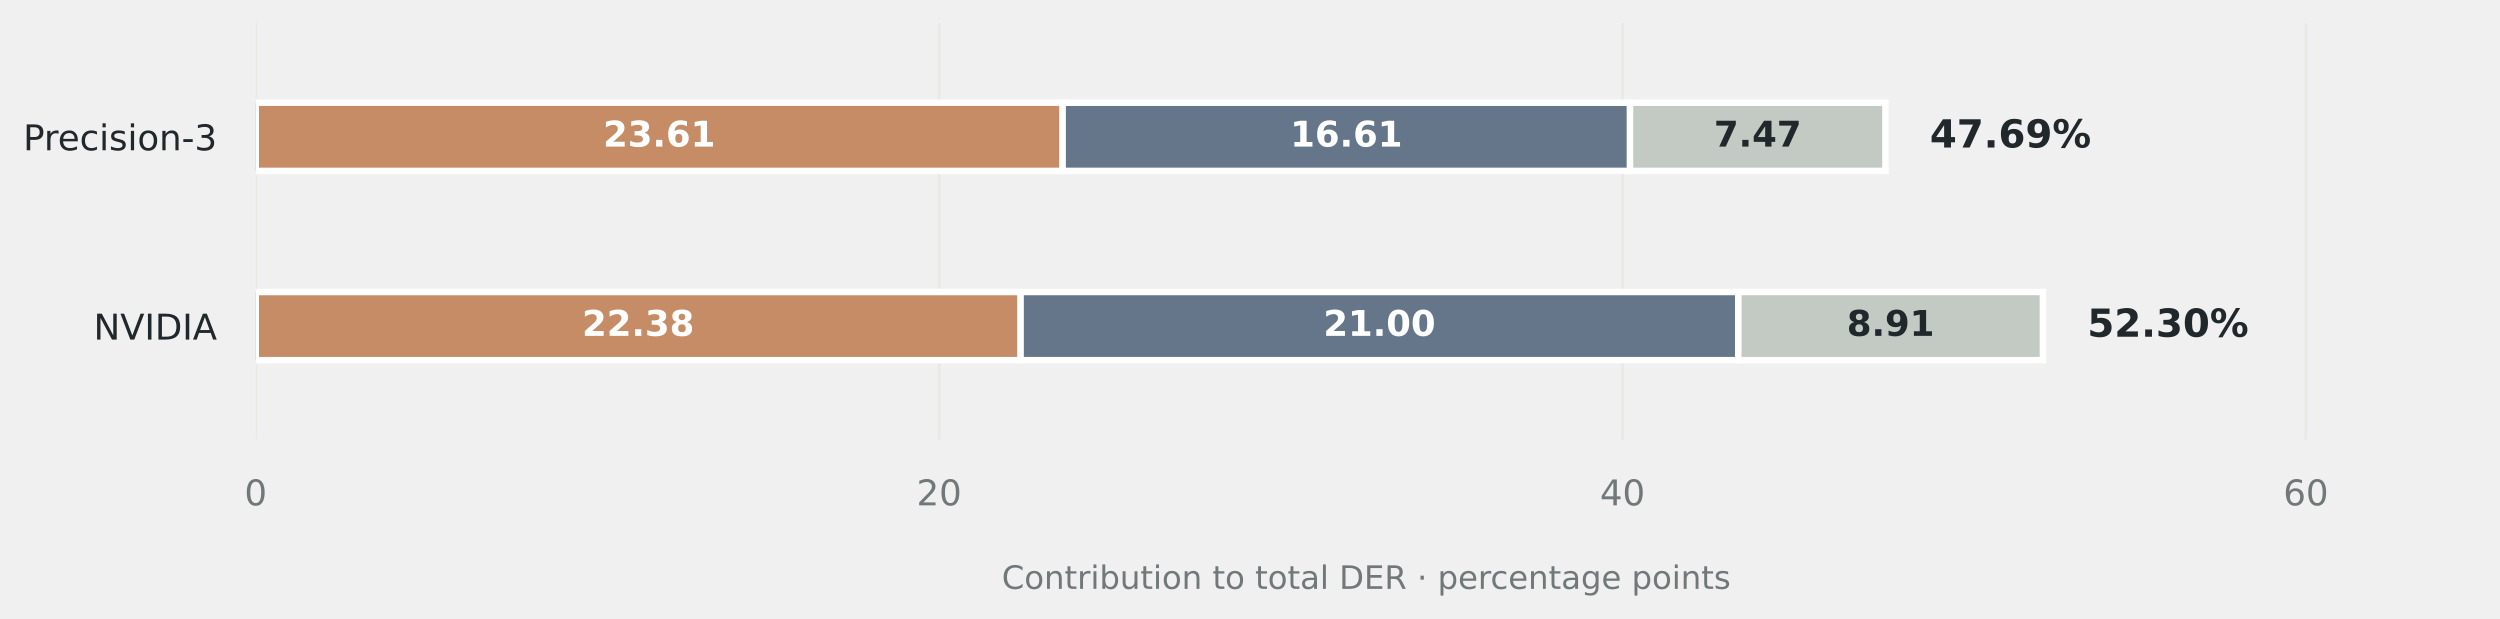
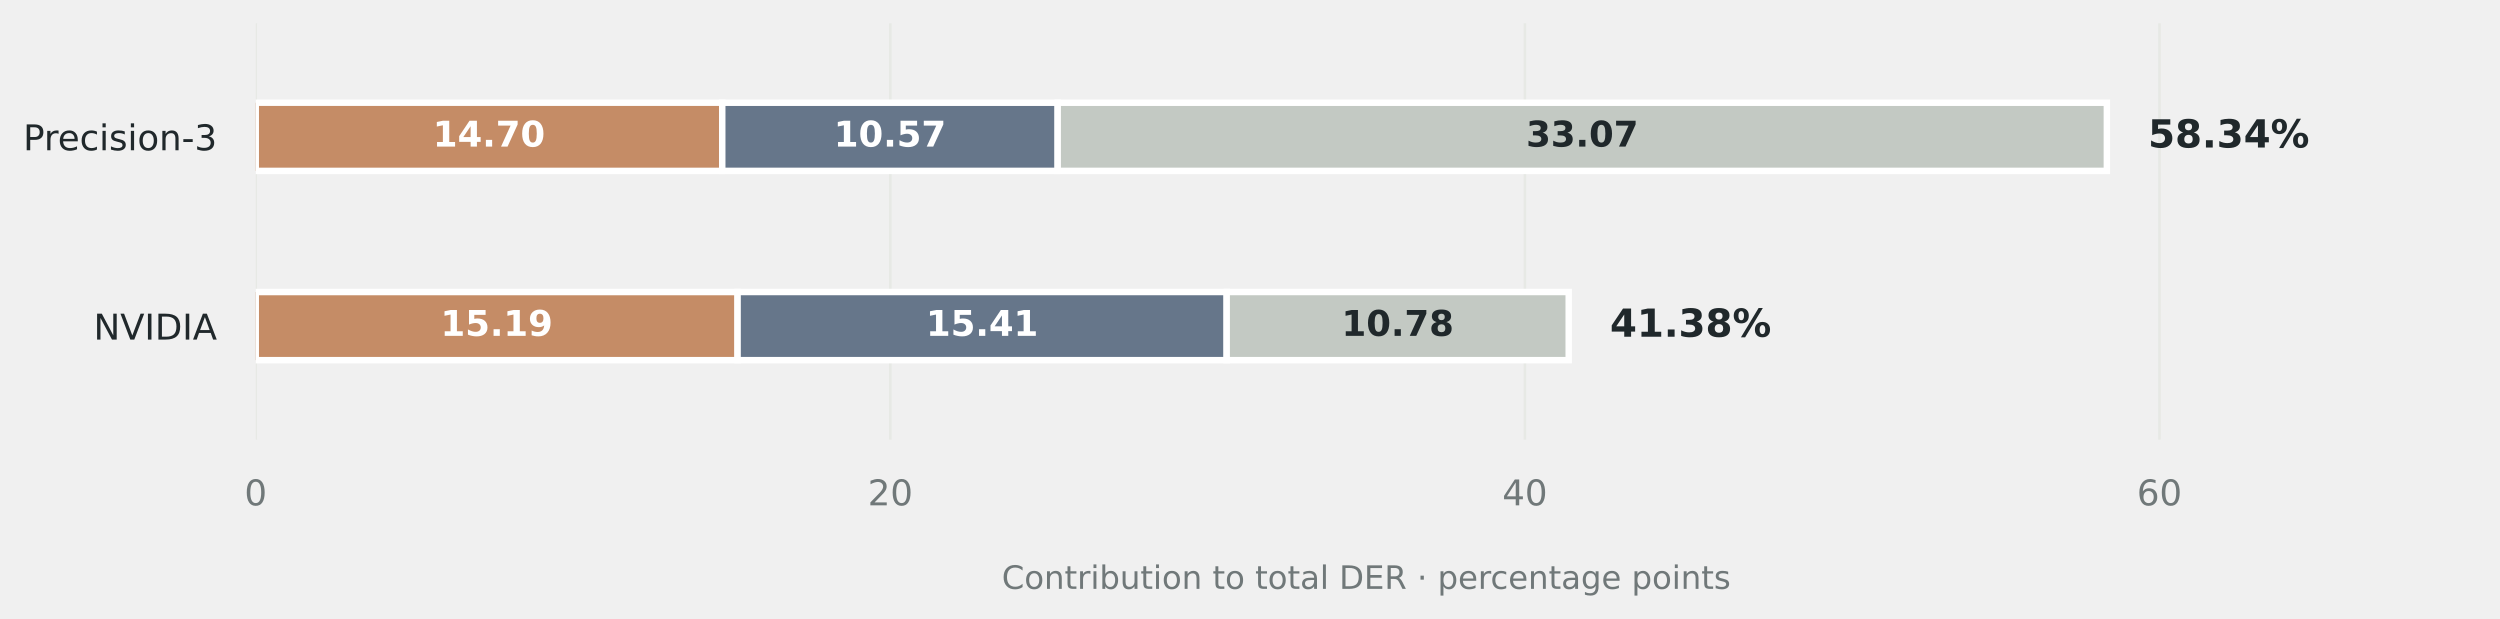
<svg xmlns="http://www.w3.org/2000/svg" width="774.619pt" height="191.748pt" viewBox="0 0 774.619 191.748" version="1.1">
  <defs>
    <style type="text/css">*{stroke-linejoin: round; stroke-linecap: butt}</style>
  </defs>
  <g id="figure_1">
    <g id="patch_1">
-       <path d="M 0 191.748  L 774.619 191.748  L 774.619 0  L 0 0  L 0 191.748  z " style="fill: none" />
+       <path d="M 0 191.748 L 774.619 191.748 L 774.619 0 L 0 0 L 0 191.748 z " style="fill: none" />
    </g>
    <g id="axes_1">
      <g id="patch_2">
-         <path d="M 79.243 136.224  L 767.419 136.224  L 767.419 7.2  L 79.243 7.2  L 79.243 136.224  z " style="fill: none" />
+         <path d="M 79.243 136.224 L 767.419 136.224 L 767.419 7.2 L 79.243 7.2 L 79.243 136.224 z " style="fill: none" />
      </g>
      <g id="matplotlib.axis_1">
        <g id="xtick_1">
          <g id="line2d_1">
-             <path d="M 79.243 136.224  L 79.243 7.2  " clip-path="url(#p57476dfb31)" style="fill: none; stroke: #e7e9e5; stroke-width: 0.8; stroke-linecap: square" />
+             <path d="M 79.243 136.224 L 79.243 7.2 " clip-path="url(#p85ad6e15f1)" style="fill: none; stroke: #e7e9e5; stroke-width: 0.8; stroke-linecap: square" />
          </g>
          <g id="line2d_2" />
          <g id="text_1">
            <text style="fill: #707879; font: 11px 'DejaVu Sans'; text-anchor: middle" x="79.243" y="156.582" transform="rotate(-0 79.24281 156.5823)">0</text>
          </g>
        </g>
        <g id="xtick_2">
          <g id="line2d_3">
-             <path d="M 290.989 136.224  L 290.989 7.2  " clip-path="url(#p57476dfb31)" style="fill: none; stroke: #e7e9e5; stroke-width: 0.8; stroke-linecap: square" />
+             <path d="M 275.865 136.224 L 275.865 7.2 " clip-path="url(#p85ad6e15f1)" style="fill: none; stroke: #e7e9e5; stroke-width: 0.8; stroke-linecap: square" />
          </g>
          <g id="line2d_4" />
          <g id="text_2">
-             <text style="fill: #707879; font: 11px 'DejaVu Sans'; text-anchor: middle" x="290.989" y="156.582" transform="rotate(-0 290.9893 156.5823)">20</text>
+             <text style="fill: #707879; font: 11px 'DejaVu Sans'; text-anchor: middle" x="275.865" y="156.582" transform="rotate(-0 275.8645 156.5823)">20</text>
          </g>
        </g>
        <g id="xtick_3">
          <g id="line2d_5">
-             <path d="M 502.736 136.224  L 502.736 7.2  " clip-path="url(#p57476dfb31)" style="fill: none; stroke: #e7e9e5; stroke-width: 0.8; stroke-linecap: square" />
+             <path d="M 472.486 136.224 L 472.486 7.2 " clip-path="url(#p85ad6e15f1)" style="fill: none; stroke: #e7e9e5; stroke-width: 0.8; stroke-linecap: square" />
          </g>
          <g id="line2d_6" />
          <g id="text_3">
-             <text style="fill: #707879; font: 11px 'DejaVu Sans'; text-anchor: middle" x="502.736" y="156.582" transform="rotate(-0 502.7357 156.5823)">40</text>
+             <text style="fill: #707879; font: 11px 'DejaVu Sans'; text-anchor: middle" x="472.486" y="156.582" transform="rotate(-0 472.4862 156.5823)">40</text>
          </g>
        </g>
        <g id="xtick_4">
          <g id="line2d_7">
-             <path d="M 714.482 136.224  L 714.482 7.2  " clip-path="url(#p57476dfb31)" style="fill: none; stroke: #e7e9e5; stroke-width: 0.8; stroke-linecap: square" />
+             <path d="M 669.108 136.224 L 669.108 7.2 " clip-path="url(#p85ad6e15f1)" style="fill: none; stroke: #e7e9e5; stroke-width: 0.8; stroke-linecap: square" />
          </g>
          <g id="line2d_8" />
          <g id="text_4">
-             <text style="fill: #707879; font: 11px 'DejaVu Sans'; text-anchor: middle" x="714.482" y="156.582" transform="rotate(-0 714.4822 156.5823)">60</text>
+             <text style="fill: #707879; font: 11px 'DejaVu Sans'; text-anchor: middle" x="669.108" y="156.582" transform="rotate(-0 669.108 156.5823)">60</text>
          </g>
        </g>
        <g id="text_5">
          <text style="fill: #707879; font: 10px 'DejaVu Sans'; text-anchor: middle" x="423.331" y="182.468" transform="rotate(-0 423.3308 182.4684)">Contribution to total DER · percentage points</text>
        </g>
      </g>
      <g id="matplotlib.axis_2">
        <g id="ytick_1">
          <g id="line2d_9" />
          <g id="text_6">
            <text style="fill: #20282b; font: 11px 'DejaVu Sans'; text-anchor: end" x="67.243" y="46.568" transform="rotate(-0 67.24281 46.5675)">Precision-3</text>
          </g>
        </g>
        <g id="ytick_2">
          <g id="line2d_10" />
          <g id="text_7">
            <text style="fill: #20282b; font: 11px 'DejaVu Sans'; text-anchor: end" x="67.243" y="105.215" transform="rotate(-0 67.24281 105.2148)">NVIDIA</text>
          </g>
        </g>
      </g>
      <g id="patch_3">
-         <path d="M 79.243 52.945  L 329.261 52.945  L 329.261 31.832  L 79.243 31.832  z " clip-path="url(#p57476dfb31)" style="fill: #c58c66; stroke: #ffffff; stroke-width: 2; stroke-linejoin: miter" />
+         <path d="M 79.243 52.945 L 223.786 52.945 L 223.786 31.832 L 79.243 31.832 z " clip-path="url(#p85ad6e15f1)" style="fill: #c58c66; stroke: #ffffff; stroke-width: 2; stroke-linejoin: miter" />
      </g>
      <g id="patch_4">
-         <path d="M 329.261 52.945  L 505.064 52.945  L 505.064 31.832  L 329.261 31.832  z " clip-path="url(#p57476dfb31)" style="fill: #66768a; stroke: #ffffff; stroke-width: 2; stroke-linejoin: miter" />
+         <path d="M 223.786 52.945 L 327.726 52.945 L 327.726 31.832 L 223.786 31.832 z " clip-path="url(#p85ad6e15f1)" style="fill: #66768a; stroke: #ffffff; stroke-width: 2; stroke-linejoin: miter" />
      </g>
      <g id="patch_5">
-         <path d="M 505.064 52.945  L 584.197 52.945  L 584.197 31.832  L 505.064 31.832  z " clip-path="url(#p57476dfb31)" style="fill: #c3c9c3; stroke: #ffffff; stroke-width: 2; stroke-linejoin: miter" />
+         <path d="M 327.726 52.945 L 652.805 52.945 L 652.805 31.832 L 327.726 31.832 z " clip-path="url(#p85ad6e15f1)" style="fill: #c3c9c3; stroke: #ffffff; stroke-width: 2; stroke-linejoin: miter" />
      </g>
      <g id="patch_6">
-         <path d="M 79.243 111.592  L 316.235 111.592  L 316.235 90.479  L 79.243 90.479  z " clip-path="url(#p57476dfb31)" style="fill: #c58c66; stroke: #ffffff; stroke-width: 2; stroke-linejoin: miter" />
+         <path d="M 79.243 111.592 L 228.542 111.592 L 228.542 90.479 L 79.243 90.479 z " clip-path="url(#p85ad6e15f1)" style="fill: #c58c66; stroke: #ffffff; stroke-width: 2; stroke-linejoin: miter" />
      </g>
      <g id="patch_7">
-         <path d="M 316.235 111.592  L 538.615 111.592  L 538.615 90.479  L 316.235 90.479  z " clip-path="url(#p57476dfb31)" style="fill: #66768a; stroke: #ffffff; stroke-width: 2; stroke-linejoin: miter" />
+         <path d="M 228.542 111.592 L 380.088 111.592 L 380.088 90.479 L 228.542 90.479 z " clip-path="url(#p85ad6e15f1)" style="fill: #66768a; stroke: #ffffff; stroke-width: 2; stroke-linejoin: miter" />
      </g>
      <g id="patch_8">
-         <path d="M 538.615 111.592  L 632.994 111.592  L 632.994 90.479  L 538.615 90.479  z " clip-path="url(#p57476dfb31)" style="fill: #c3c9c3; stroke: #ffffff; stroke-width: 2; stroke-linejoin: miter" />
+         <path d="M 380.088 111.592 L 486.064 111.592 L 486.064 90.479 L 380.088 90.479 z " clip-path="url(#p85ad6e15f1)" style="fill: #c3c9c3; stroke: #ffffff; stroke-width: 2; stroke-linejoin: miter" />
      </g>
      <g id="text_8">
-         <text style="fill: #ffffff; font: 700 11px 'DejaVu Sans'; text-anchor: middle" x="204.252" y="45.424" transform="rotate(-0 204.2521 45.42368)">23.61</text>
+         <text style="fill: #ffffff; font: 700 11px 'DejaVu Sans'; text-anchor: middle" x="151.514" y="45.424" transform="rotate(-0 151.5143 45.42368)">14.70</text>
      </g>
      <g id="text_9">
-         <text style="fill: #ffffff; font: 700 11px 'DejaVu Sans'; text-anchor: middle" x="417.163" y="45.424" transform="rotate(-0 417.1626 45.42368)">16.61</text>
+         <text style="fill: #ffffff; font: 700 11px 'DejaVu Sans'; text-anchor: middle" x="275.756" y="45.424" transform="rotate(-0 275.756 45.42368)">10.57</text>
      </g>
      <g id="text_10">
-         <text style="fill: #20282b; font: 700 11px 'DejaVu Sans'; text-anchor: middle" x="544.631" y="45.424" transform="rotate(-0 544.6306 45.42368)">7.47</text>
+         <text style="fill: #20282b; font: 700 11px 'DejaVu Sans'; text-anchor: middle" x="490.265" y="45.424" transform="rotate(-0 490.2654 45.42368)">33.07</text>
      </g>
      <g id="text_11">
-         <text style="fill: #20282b; font: 700 12px 'DejaVu Sans'; text-anchor: start" x="597.961" y="45.7" transform="rotate(-0 597.9608 45.69961)">47.69%</text>
+         <text style="fill: #20282b; font: 700 12px 'DejaVu Sans'; text-anchor: start" x="665.585" y="45.7" transform="rotate(-0 665.5851 45.69961)">58.34%</text>
      </g>
      <g id="text_12">
-         <text style="fill: #ffffff; font: 700 11px 'DejaVu Sans'; text-anchor: middle" x="197.739" y="104.071" transform="rotate(-0 197.7391 104.0709)">22.38</text>
+         <text style="fill: #ffffff; font: 700 11px 'DejaVu Sans'; text-anchor: middle" x="153.893" y="104.071" transform="rotate(-0 153.8926 104.0709)">15.19</text>
      </g>
      <g id="text_13">
-         <text style="fill: #ffffff; font: 700 11px 'DejaVu Sans'; text-anchor: middle" x="427.425" y="104.071" transform="rotate(-0 427.425 104.0709)">21.00</text>
+         <text style="fill: #ffffff; font: 700 11px 'DejaVu Sans'; text-anchor: middle" x="304.315" y="104.071" transform="rotate(-0 304.3151 104.0709)">15.41</text>
      </g>
      <g id="text_14">
-         <text style="fill: #20282b; font: 700 11px 'DejaVu Sans'; text-anchor: middle" x="585.804" y="104.071" transform="rotate(-0 585.8044 104.0709)">8.91</text>
+         <text style="fill: #20282b; font: 700 11px 'DejaVu Sans'; text-anchor: middle" x="433.076" y="104.071" transform="rotate(-0 433.0758 104.0709)">10.78</text>
      </g>
      <g id="text_15">
-         <text style="fill: #20282b; font: 700 12px 'DejaVu Sans'; text-anchor: start" x="646.758" y="104.347" transform="rotate(-0 646.7577 104.3469)">52.30%</text>
+         <text style="fill: #20282b; font: 700 12px 'DejaVu Sans'; text-anchor: start" x="498.844" y="104.347" transform="rotate(-0 498.8443 104.3469)">41.38%</text>
      </g>
    </g>
  </g>
  <defs>
-     <clipPath id="p57476dfb31">
+     <clipPath id="p85ad6e15f1">
      <rect x="79.243" y="7.2" width="688.176" height="129.024" />
    </clipPath>
  </defs>
</svg>
